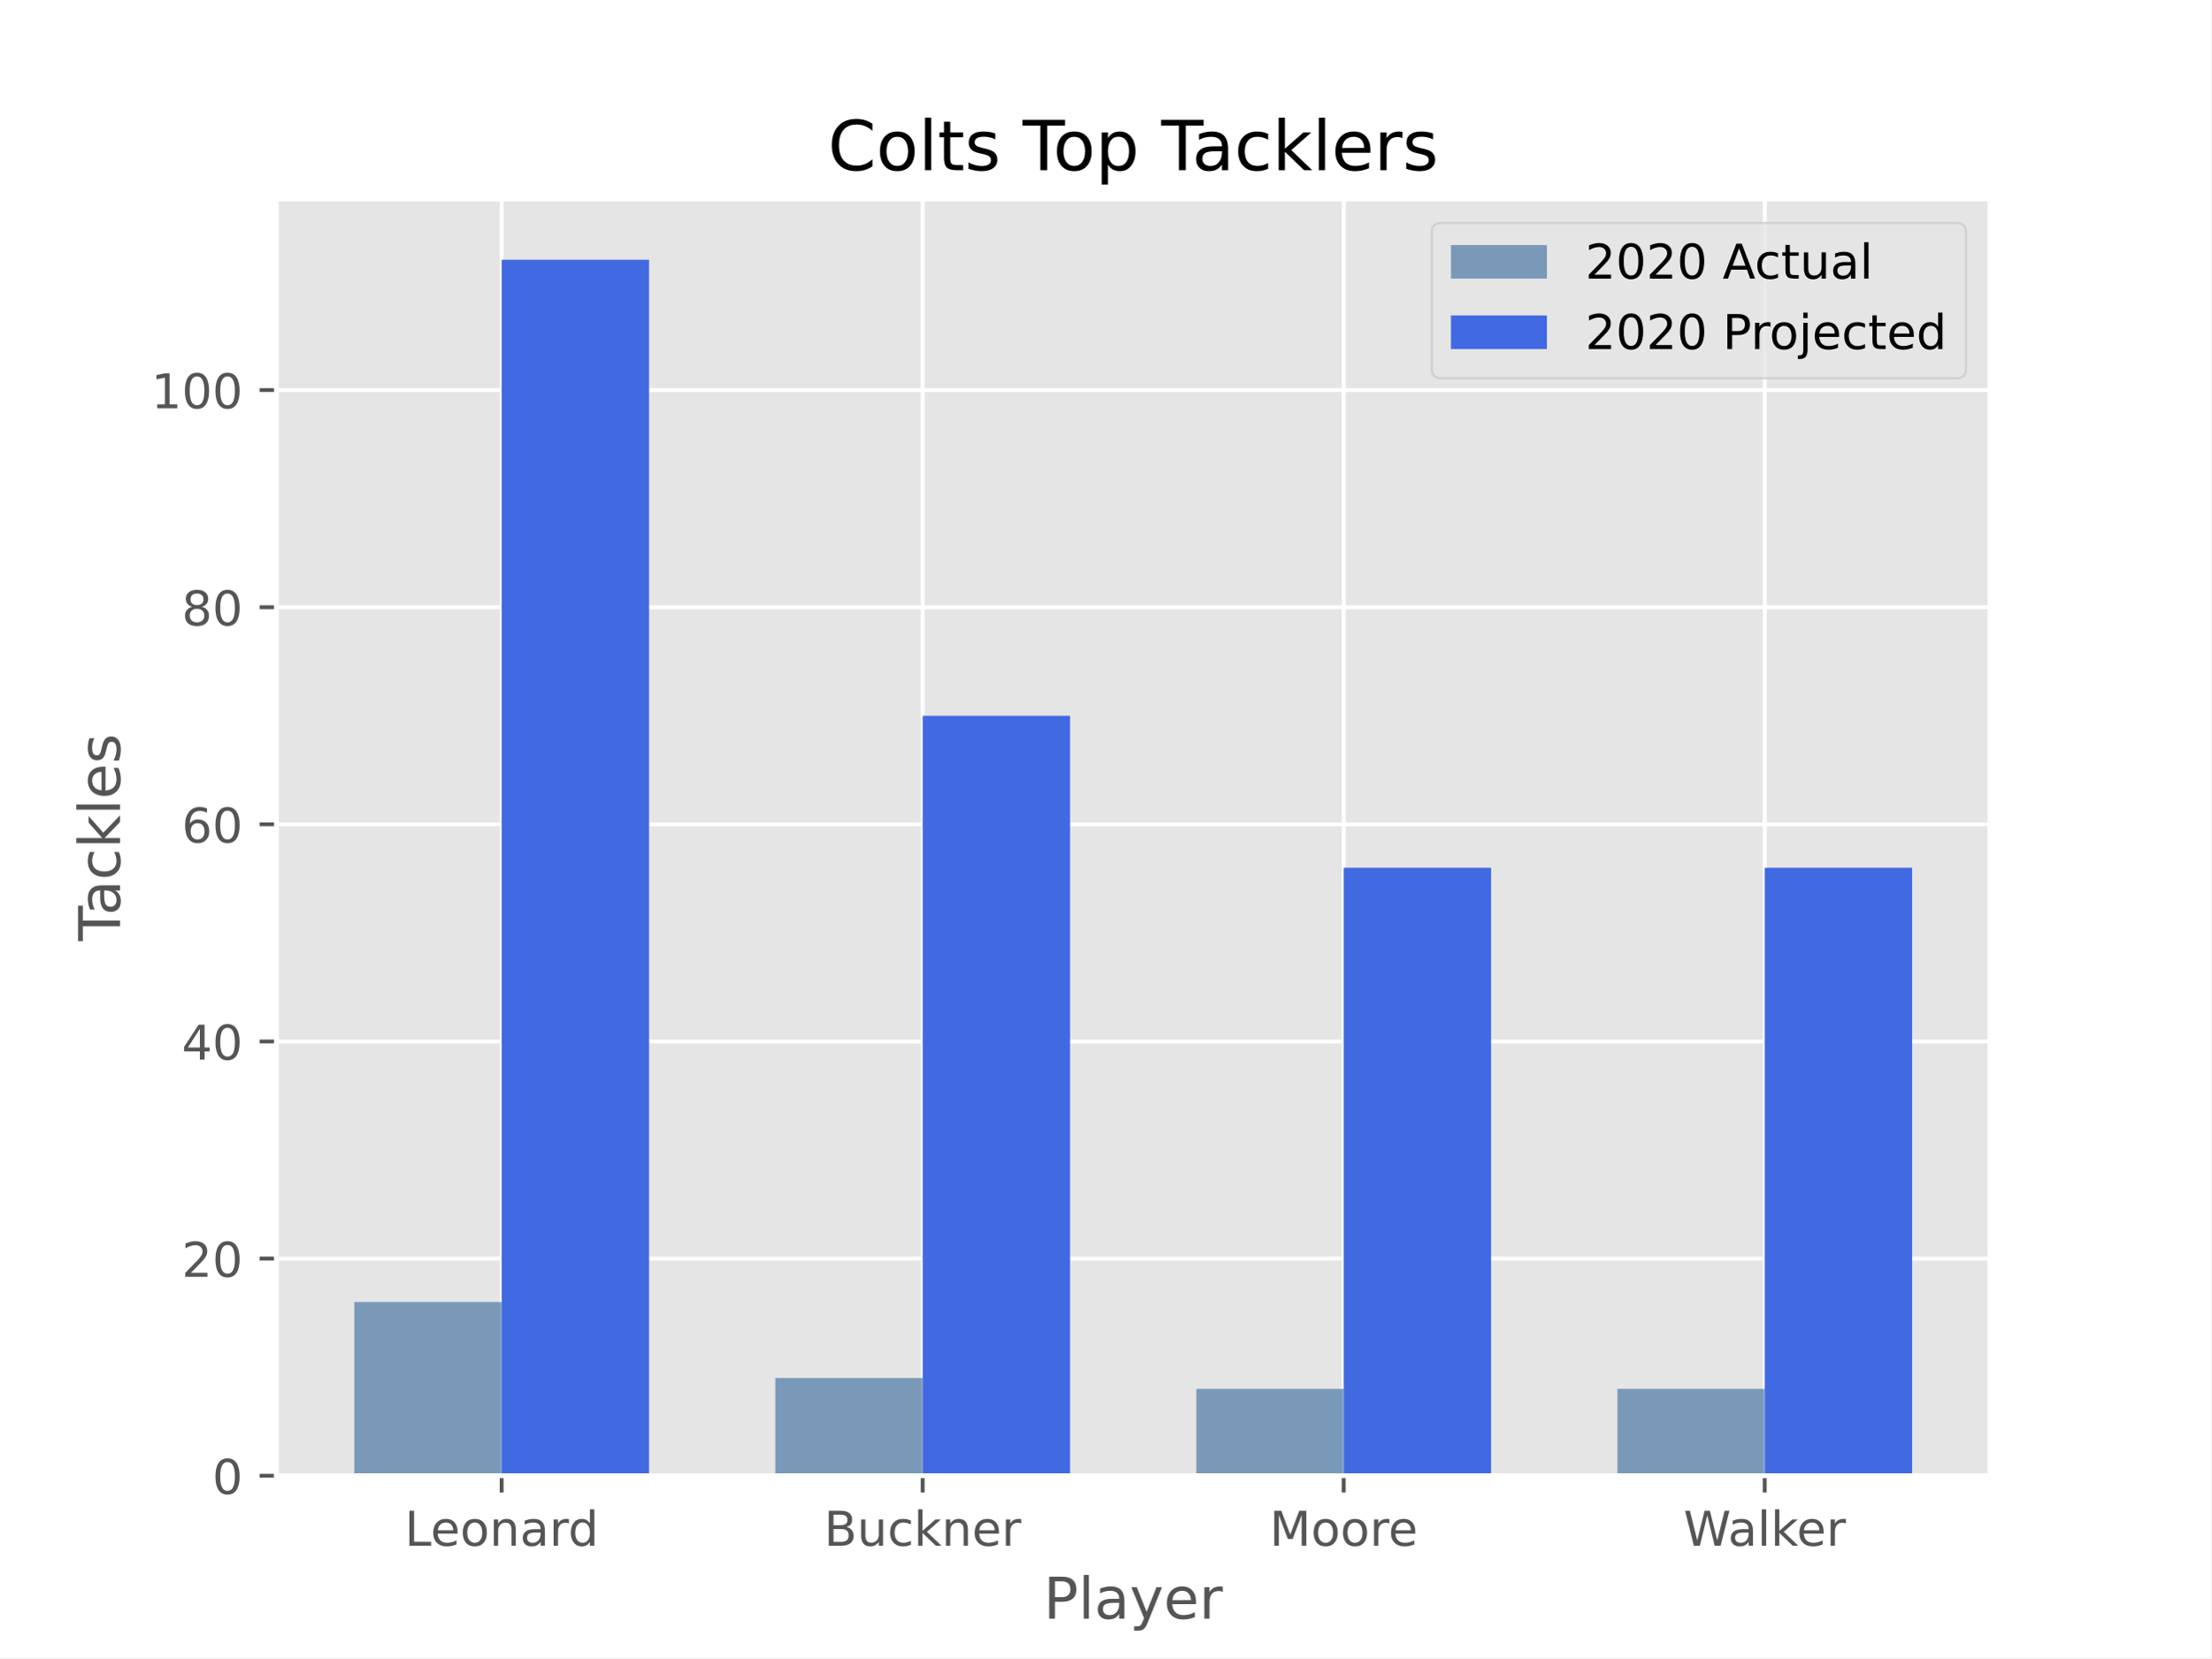
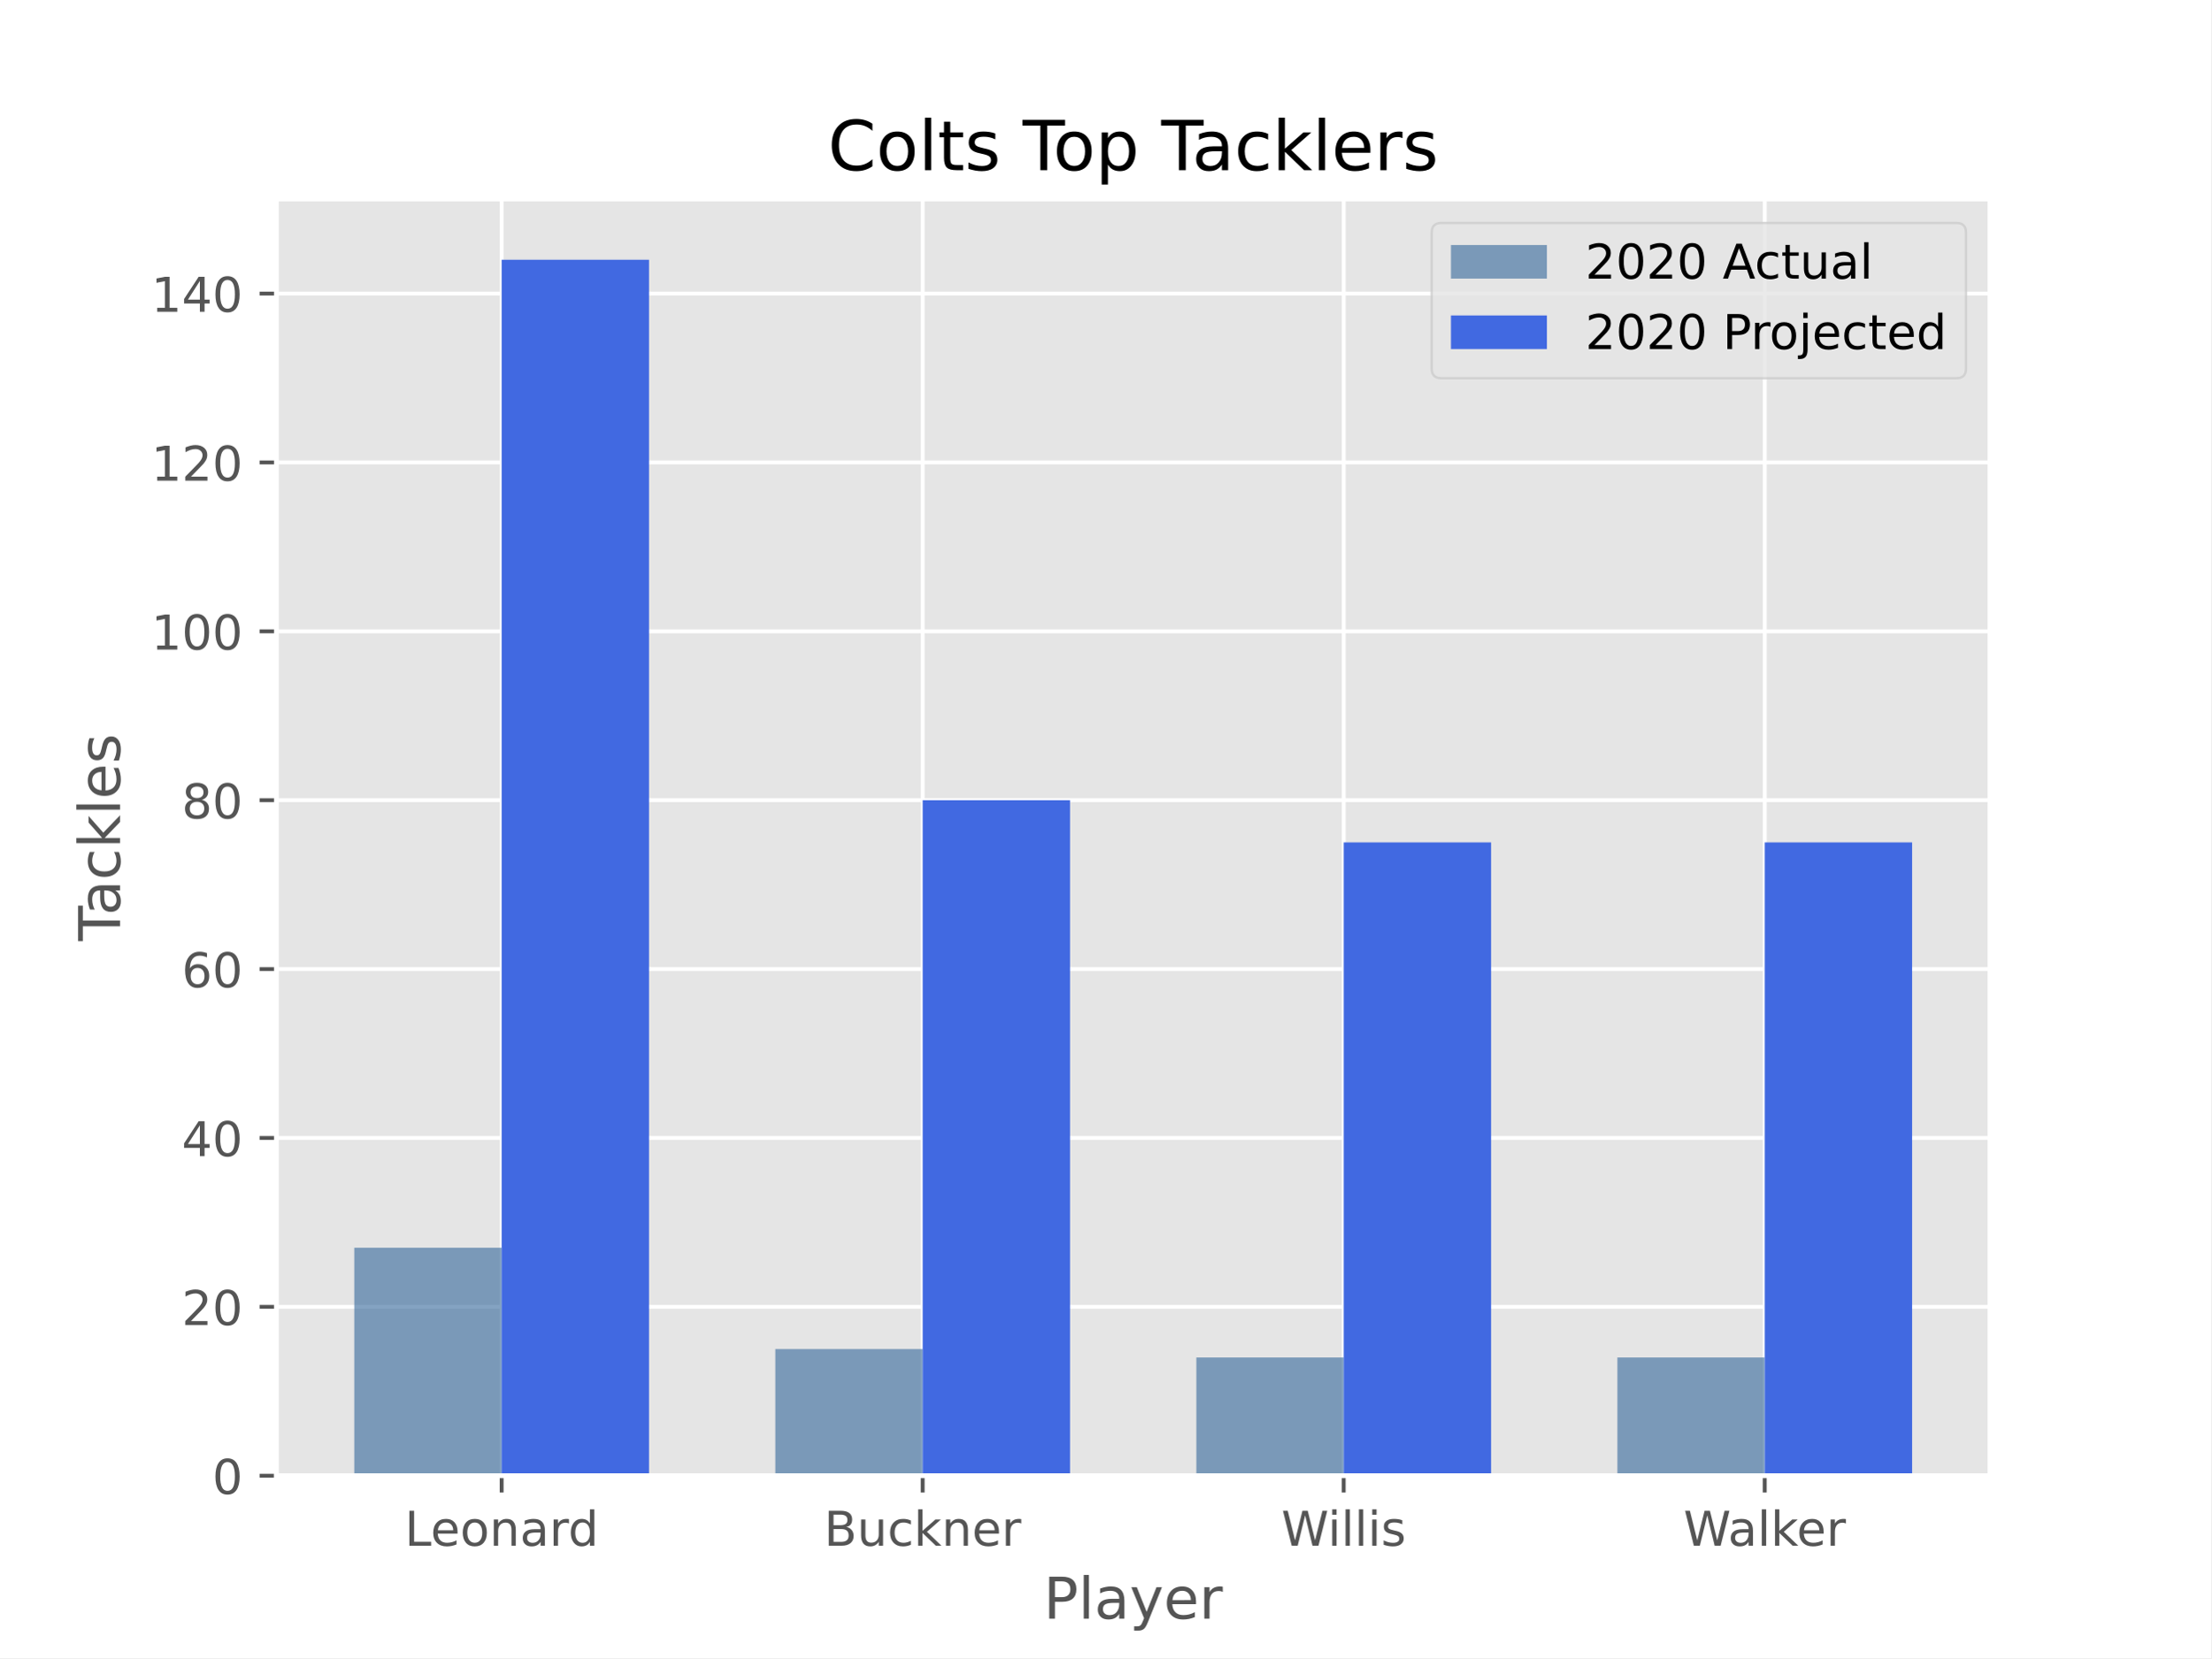
<svg xmlns="http://www.w3.org/2000/svg" xmlns:xlink="http://www.w3.org/1999/xlink" height="345.6pt" version="1.1" viewBox="0 0 460.8 345.6" width="460.8pt">
  <defs>
    <style type="text/css">*{stroke-linecap:butt;stroke-linejoin:round;}</style>
  </defs>
  <g id="figure_1">
    <g id="patch_1">
      <path d="M 0 345.6  L 460.8 345.6  L 460.8 0  L 0 0  z " style="fill:#ffffff;" />
    </g>
    <g id="axes_1">
      <g id="patch_2">
        <path d="M 57.6 307.584  L 414.72 307.584  L 414.72 41.472  L 57.6 41.472  z " style="fill:#e5e5e5;" />
      </g>
      <g id="matplotlib.axis_1">
        <g id="xtick_1">
          <g id="line2d_1">
-             <path clip-path="url(#p7577adb8dd)" d="M 104.543 307.584  L 104.543 41.472  " style="fill:none;stroke:#ffffff;stroke-linecap:square;stroke-width:0.8;" />
+             <path clip-path="url(#p654370172e)" d="M 104.543 307.584  L 104.543 41.472  " style="fill:none;stroke:#ffffff;stroke-linecap:square;stroke-width:0.8;" />
          </g>
          <g id="line2d_2">
            <defs>
-               <path d="M 0 0  L 0 3.5  " id="md60ccf7825" style="stroke:#555555;stroke-width:0.8;" />
-             </defs>
-             <g>
-               <use style="fill:#555555;stroke:#555555;stroke-width:0.8;" x="104.543" xlink:href="#md60ccf7825" y="307.584" />
+               <path d="M 0 0  L 0 3.5  " id="m909f0717b9" style="stroke:#555555;stroke-width:0.8;" />
+             </defs>
+             <g>
+               <use style="fill:#555555;stroke:#555555;stroke-width:0.8;" x="104.543" xlink:href="#m909f0717b9" y="307.584" />
            </g>
          </g>
          <g id="text_1">
            <g style="fill:#555555;" transform="translate(84.33392 322.1824)scale(0.1 -0.1)">
              <defs>
                <path d="M 9.812 72.906  L 19.672 72.906  L 19.672 8.297  L 55.172 8.297  L 55.172 0  L 9.812 0  z " id="DejaVuSans-76" />
                <path d="M 56.203 29.594  L 56.203 25.203  L 14.891 25.203  Q 15.484 15.922 20.484 11.062  Q 25.484 6.203 34.422 6.203  Q 39.594 6.203 44.453 7.469  Q 49.312 8.734 54.109 11.281  L 54.109 2.781  Q 49.266 0.734 44.188 -0.344  Q 39.109 -1.422 33.891 -1.422  Q 20.797 -1.422 13.156 6.188  Q 5.516 13.812 5.516 26.812  Q 5.516 40.234 12.766 48.109  Q 20.016 56 32.328 56  Q 43.359 56 49.781 48.891  Q 56.203 41.797 56.203 29.594  z M 47.219 32.234  Q 47.125 39.594 43.094 43.984  Q 39.062 48.391 32.422 48.391  Q 24.906 48.391 20.391 44.141  Q 15.875 39.891 15.188 32.172  z " id="DejaVuSans-101" />
                <path d="M 30.609 48.391  Q 23.391 48.391 19.188 42.75  Q 14.984 37.109 14.984 27.297  Q 14.984 17.484 19.156 11.844  Q 23.344 6.203 30.609 6.203  Q 37.797 6.203 41.984 11.859  Q 46.188 17.531 46.188 27.297  Q 46.188 37.016 41.984 42.703  Q 37.797 48.391 30.609 48.391  z M 30.609 56  Q 42.328 56 49.016 48.375  Q 55.719 40.766 55.719 27.297  Q 55.719 13.875 49.016 6.219  Q 42.328 -1.422 30.609 -1.422  Q 18.844 -1.422 12.172 6.219  Q 5.516 13.875 5.516 27.297  Q 5.516 40.766 12.172 48.375  Q 18.844 56 30.609 56  z " id="DejaVuSans-111" />
                <path d="M 54.891 33.016  L 54.891 0  L 45.906 0  L 45.906 32.719  Q 45.906 40.484 42.875 44.328  Q 39.844 48.188 33.797 48.188  Q 26.516 48.188 22.312 43.547  Q 18.109 38.922 18.109 30.906  L 18.109 0  L 9.078 0  L 9.078 54.688  L 18.109 54.688  L 18.109 46.188  Q 21.344 51.125 25.703 53.562  Q 30.078 56 35.797 56  Q 45.219 56 50.047 50.172  Q 54.891 44.344 54.891 33.016  z " id="DejaVuSans-110" />
                <path d="M 34.281 27.484  Q 23.391 27.484 19.188 25  Q 14.984 22.516 14.984 16.5  Q 14.984 11.719 18.141 8.906  Q 21.297 6.109 26.703 6.109  Q 34.188 6.109 38.703 11.406  Q 43.219 16.703 43.219 25.484  L 43.219 27.484  z M 52.203 31.203  L 52.203 0  L 43.219 0  L 43.219 8.297  Q 40.141 3.328 35.547 0.953  Q 30.953 -1.422 24.312 -1.422  Q 15.922 -1.422 10.953 3.297  Q 6 8.016 6 15.922  Q 6 25.141 12.172 29.828  Q 18.359 34.516 30.609 34.516  L 43.219 34.516  L 43.219 35.406  Q 43.219 41.609 39.141 45  Q 35.062 48.391 27.688 48.391  Q 23 48.391 18.547 47.266  Q 14.109 46.141 10.016 43.891  L 10.016 52.203  Q 14.938 54.109 19.578 55.047  Q 24.219 56 28.609 56  Q 40.484 56 46.344 49.844  Q 52.203 43.703 52.203 31.203  z " id="DejaVuSans-97" />
                <path d="M 41.109 46.297  Q 39.594 47.172 37.812 47.578  Q 36.031 48 33.891 48  Q 26.266 48 22.188 43.047  Q 18.109 38.094 18.109 28.812  L 18.109 0  L 9.078 0  L 9.078 54.688  L 18.109 54.688  L 18.109 46.188  Q 20.953 51.172 25.484 53.578  Q 30.031 56 36.531 56  Q 37.453 56 38.578 55.875  Q 39.703 55.766 41.062 55.516  z " id="DejaVuSans-114" />
                <path d="M 45.406 46.391  L 45.406 75.984  L 54.391 75.984  L 54.391 0  L 45.406 0  L 45.406 8.203  Q 42.578 3.328 38.25 0.953  Q 33.938 -1.422 27.875 -1.422  Q 17.969 -1.422 11.734 6.484  Q 5.516 14.406 5.516 27.297  Q 5.516 40.188 11.734 48.094  Q 17.969 56 27.875 56  Q 33.938 56 38.25 53.625  Q 42.578 51.266 45.406 46.391  z M 14.797 27.297  Q 14.797 17.391 18.875 11.75  Q 22.953 6.109 30.078 6.109  Q 37.203 6.109 41.297 11.75  Q 45.406 17.391 45.406 27.297  Q 45.406 37.203 41.297 42.844  Q 37.203 48.484 30.078 48.484  Q 22.953 48.484 18.875 42.844  Q 14.797 37.203 14.797 27.297  z " id="DejaVuSans-100" />
              </defs>
              <use xlink:href="#DejaVuSans-76" />
              <use x="53.963" xlink:href="#DejaVuSans-101" />
              <use x="115.486" xlink:href="#DejaVuSans-111" />
              <use x="176.668" xlink:href="#DejaVuSans-110" />
              <use x="240.047" xlink:href="#DejaVuSans-97" />
              <use x="301.326" xlink:href="#DejaVuSans-114" />
              <use x="340.689" xlink:href="#DejaVuSans-100" />
            </g>
          </g>
        </g>
        <g id="xtick_2">
          <g id="line2d_3">
-             <path clip-path="url(#p7577adb8dd)" d="M 192.288 307.584  L 192.288 41.472  " style="fill:none;stroke:#ffffff;stroke-linecap:square;stroke-width:0.8;" />
+             <path clip-path="url(#p654370172e)" d="M 192.288 307.584  L 192.288 41.472  " style="fill:none;stroke:#ffffff;stroke-linecap:square;stroke-width:0.8;" />
          </g>
          <g id="line2d_4">
            <g>
-               <use style="fill:#555555;stroke:#555555;stroke-width:0.8;" x="192.288" xlink:href="#md60ccf7825" y="307.584" />
+               <use style="fill:#555555;stroke:#555555;stroke-width:0.8;" x="192.288" xlink:href="#m909f0717b9" y="307.584" />
            </g>
          </g>
          <g id="text_2">
            <g style="fill:#555555;" transform="translate(171.7432 322.1824)scale(0.1 -0.1)">
              <defs>
                <path d="M 19.672 34.812  L 19.672 8.109  L 35.5 8.109  Q 43.453 8.109 47.281 11.406  Q 51.125 14.703 51.125 21.484  Q 51.125 28.328 47.281 31.562  Q 43.453 34.812 35.5 34.812  z M 19.672 64.797  L 19.672 42.828  L 34.281 42.828  Q 41.5 42.828 45.031 45.531  Q 48.578 48.25 48.578 53.812  Q 48.578 59.328 45.031 62.062  Q 41.5 64.797 34.281 64.797  z M 9.812 72.906  L 35.016 72.906  Q 46.297 72.906 52.391 68.219  Q 58.5 63.531 58.5 54.891  Q 58.5 48.188 55.375 44.234  Q 52.25 40.281 46.188 39.312  Q 53.469 37.75 57.5 32.781  Q 61.531 27.828 61.531 20.406  Q 61.531 10.641 54.891 5.312  Q 48.25 0 35.984 0  L 9.812 0  z " id="DejaVuSans-66" />
                <path d="M 8.5 21.578  L 8.5 54.688  L 17.484 54.688  L 17.484 21.922  Q 17.484 14.156 20.5 10.266  Q 23.531 6.391 29.594 6.391  Q 36.859 6.391 41.078 11.031  Q 45.312 15.672 45.312 23.688  L 45.312 54.688  L 54.297 54.688  L 54.297 0  L 45.312 0  L 45.312 8.406  Q 42.047 3.422 37.719 1  Q 33.406 -1.422 27.688 -1.422  Q 18.266 -1.422 13.375 4.438  Q 8.5 10.297 8.5 21.578  z M 31.109 56  z " id="DejaVuSans-117" />
                <path d="M 48.781 52.594  L 48.781 44.188  Q 44.969 46.297 41.141 47.344  Q 37.312 48.391 33.406 48.391  Q 24.656 48.391 19.812 42.844  Q 14.984 37.312 14.984 27.297  Q 14.984 17.281 19.812 11.734  Q 24.656 6.203 33.406 6.203  Q 37.312 6.203 41.141 7.25  Q 44.969 8.297 48.781 10.406  L 48.781 2.094  Q 45.016 0.344 40.984 -0.531  Q 36.969 -1.422 32.422 -1.422  Q 20.062 -1.422 12.781 6.344  Q 5.516 14.109 5.516 27.297  Q 5.516 40.672 12.859 48.328  Q 20.219 56 33.016 56  Q 37.156 56 41.109 55.141  Q 45.062 54.297 48.781 52.594  z " id="DejaVuSans-99" />
                <path d="M 9.078 75.984  L 18.109 75.984  L 18.109 31.109  L 44.922 54.688  L 56.391 54.688  L 27.391 29.109  L 57.625 0  L 45.906 0  L 18.109 26.703  L 18.109 0  L 9.078 0  z " id="DejaVuSans-107" />
              </defs>
              <use xlink:href="#DejaVuSans-66" />
              <use x="68.604" xlink:href="#DejaVuSans-117" />
              <use x="131.982" xlink:href="#DejaVuSans-99" />
              <use x="186.963" xlink:href="#DejaVuSans-107" />
              <use x="244.873" xlink:href="#DejaVuSans-110" />
              <use x="308.252" xlink:href="#DejaVuSans-101" />
              <use x="369.775" xlink:href="#DejaVuSans-114" />
            </g>
          </g>
        </g>
        <g id="xtick_3">
          <g id="line2d_5">
-             <path clip-path="url(#p7577adb8dd)" d="M 280.032 307.584  L 280.032 41.472  " style="fill:none;stroke:#ffffff;stroke-linecap:square;stroke-width:0.8;" />
+             <path clip-path="url(#p654370172e)" d="M 280.032 307.584  L 280.032 41.472  " style="fill:none;stroke:#ffffff;stroke-linecap:square;stroke-width:0.8;" />
          </g>
          <g id="line2d_6">
            <g>
-               <use style="fill:#555555;stroke:#555555;stroke-width:0.8;" x="280.032" xlink:href="#md60ccf7825" y="307.584" />
+               <use style="fill:#555555;stroke:#555555;stroke-width:0.8;" x="280.032" xlink:href="#m909f0717b9" y="307.584" />
            </g>
          </g>
          <g id="text_3">
-             <g style="fill:#555555;" transform="translate(264.5799 322.1824)scale(0.1 -0.1)">
-               <defs>
-                 <path d="M 9.812 72.906  L 24.516 72.906  L 43.109 23.297  L 61.812 72.906  L 76.516 72.906  L 76.516 0  L 66.891 0  L 66.891 64.016  L 48.094 14.016  L 38.188 14.016  L 19.391 64.016  L 19.391 0  L 9.812 0  z " id="DejaVuSans-77" />
-               </defs>
-               <use xlink:href="#DejaVuSans-77" />
-               <use x="86.279" xlink:href="#DejaVuSans-111" />
-               <use x="147.461" xlink:href="#DejaVuSans-111" />
-               <use x="208.643" xlink:href="#DejaVuSans-114" />
-               <use x="247.506" xlink:href="#DejaVuSans-101" />
+             <g style="fill:#555555;" transform="translate(267.04 322.1824)scale(0.1 -0.1)">
+               <defs>
+                 <path d="M 3.328 72.906  L 13.281 72.906  L 28.609 11.281  L 43.891 72.906  L 54.984 72.906  L 70.312 11.281  L 85.594 72.906  L 95.609 72.906  L 77.297 0  L 64.891 0  L 49.516 63.281  L 33.984 0  L 21.578 0  z " id="DejaVuSans-87" />
+                 <path d="M 9.422 54.688  L 18.406 54.688  L 18.406 0  L 9.422 0  z M 9.422 75.984  L 18.406 75.984  L 18.406 64.594  L 9.422 64.594  z " id="DejaVuSans-105" />
+                 <path d="M 9.422 75.984  L 18.406 75.984  L 18.406 0  L 9.422 0  z " id="DejaVuSans-108" />
+                 <path d="M 44.281 53.078  L 44.281 44.578  Q 40.484 46.531 36.375 47.5  Q 32.281 48.484 27.875 48.484  Q 21.188 48.484 17.844 46.438  Q 14.5 44.391 14.5 40.281  Q 14.5 37.156 16.891 35.375  Q 19.281 33.594 26.516 31.984  L 29.594 31.297  Q 39.156 29.25 43.188 25.516  Q 47.219 21.781 47.219 15.094  Q 47.219 7.469 41.188 3.016  Q 35.156 -1.422 24.609 -1.422  Q 20.219 -1.422 15.453 -0.562  Q 10.688 0.297 5.422 2  L 5.422 11.281  Q 10.406 8.688 15.234 7.391  Q 20.062 6.109 24.812 6.109  Q 31.156 6.109 34.562 8.281  Q 37.984 10.453 37.984 14.406  Q 37.984 18.062 35.516 20.016  Q 33.062 21.969 24.703 23.781  L 21.578 24.516  Q 13.234 26.266 9.516 29.906  Q 5.812 33.547 5.812 39.891  Q 5.812 47.609 11.281 51.797  Q 16.75 56 26.812 56  Q 31.781 56 36.172 55.266  Q 40.578 54.547 44.281 53.078  z " id="DejaVuSans-115" />
+               </defs>
+               <use xlink:href="#DejaVuSans-87" />
+               <use x="96.627" xlink:href="#DejaVuSans-105" />
+               <use x="124.41" xlink:href="#DejaVuSans-108" />
+               <use x="152.193" xlink:href="#DejaVuSans-108" />
+               <use x="179.977" xlink:href="#DejaVuSans-105" />
+               <use x="207.76" xlink:href="#DejaVuSans-115" />
            </g>
          </g>
        </g>
        <g id="xtick_4">
          <g id="line2d_7">
-             <path clip-path="url(#p7577adb8dd)" d="M 367.777 307.584  L 367.777 41.472  " style="fill:none;stroke:#ffffff;stroke-linecap:square;stroke-width:0.8;" />
+             <path clip-path="url(#p654370172e)" d="M 367.777 307.584  L 367.777 41.472  " style="fill:none;stroke:#ffffff;stroke-linecap:square;stroke-width:0.8;" />
          </g>
          <g id="line2d_8">
            <g>
-               <use style="fill:#555555;stroke:#555555;stroke-width:0.8;" x="367.777" xlink:href="#md60ccf7825" y="307.584" />
+               <use style="fill:#555555;stroke:#555555;stroke-width:0.8;" x="367.777" xlink:href="#m909f0717b9" y="307.584" />
            </g>
          </g>
          <g id="text_4">
            <g style="fill:#555555;" transform="translate(350.8525 322.1824)scale(0.1 -0.1)">
-               <defs>
-                 <path d="M 3.328 72.906  L 13.281 72.906  L 28.609 11.281  L 43.891 72.906  L 54.984 72.906  L 70.312 11.281  L 85.594 72.906  L 95.609 72.906  L 77.297 0  L 64.891 0  L 49.516 63.281  L 33.984 0  L 21.578 0  z " id="DejaVuSans-87" />
-                 <path d="M 9.422 75.984  L 18.406 75.984  L 18.406 0  L 9.422 0  z " id="DejaVuSans-108" />
-               </defs>
              <use xlink:href="#DejaVuSans-87" />
              <use x="92.502" xlink:href="#DejaVuSans-97" />
              <use x="153.781" xlink:href="#DejaVuSans-108" />
              <use x="181.564" xlink:href="#DejaVuSans-107" />
              <use x="235.85" xlink:href="#DejaVuSans-101" />
              <use x="297.373" xlink:href="#DejaVuSans-114" />
            </g>
          </g>
        </g>
        <g id="text_5">
          <g style="fill:#555555;" transform="translate(217.4888 337.3802)scale(0.12 -0.12)">
            <defs>
              <path d="M 19.672 64.797  L 19.672 37.406  L 32.078 37.406  Q 38.969 37.406 42.719 40.969  Q 46.484 44.531 46.484 51.125  Q 46.484 57.672 42.719 61.234  Q 38.969 64.797 32.078 64.797  z M 9.812 72.906  L 32.078 72.906  Q 44.344 72.906 50.609 67.359  Q 56.891 61.812 56.891 51.125  Q 56.891 40.328 50.609 34.812  Q 44.344 29.297 32.078 29.297  L 19.672 29.297  L 19.672 0  L 9.812 0  z " id="DejaVuSans-80" />
              <path d="M 32.172 -5.078  Q 28.375 -14.844 24.75 -17.812  Q 21.141 -20.797 15.094 -20.797  L 7.906 -20.797  L 7.906 -13.281  L 13.188 -13.281  Q 16.891 -13.281 18.938 -11.516  Q 21 -9.766 23.484 -3.219  L 25.094 0.875  L 2.984 54.688  L 12.5 54.688  L 29.594 11.922  L 46.688 54.688  L 56.203 54.688  z " id="DejaVuSans-121" />
            </defs>
            <use xlink:href="#DejaVuSans-80" />
            <use x="60.303" xlink:href="#DejaVuSans-108" />
            <use x="88.086" xlink:href="#DejaVuSans-97" />
            <use x="149.365" xlink:href="#DejaVuSans-121" />
            <use x="208.545" xlink:href="#DejaVuSans-101" />
            <use x="270.068" xlink:href="#DejaVuSans-114" />
          </g>
        </g>
      </g>
      <g id="matplotlib.axis_2">
        <g id="ytick_1">
          <g id="line2d_9">
-             <path clip-path="url(#p7577adb8dd)" d="M 57.6 307.584  L 414.72 307.584  " style="fill:none;stroke:#ffffff;stroke-linecap:square;stroke-width:0.8;" />
+             <path clip-path="url(#p654370172e)" d="M 57.6 307.584  L 414.72 307.584  " style="fill:none;stroke:#ffffff;stroke-linecap:square;stroke-width:0.8;" />
          </g>
          <g id="line2d_10">
            <defs>
-               <path d="M 0 0  L -3.5 0  " id="m8303b7c53e" style="stroke:#555555;stroke-width:0.8;" />
-             </defs>
-             <g>
-               <use style="fill:#555555;stroke:#555555;stroke-width:0.8;" x="57.6" xlink:href="#m8303b7c53e" y="307.584" />
+               <path d="M 0 0  L -3.5 0  " id="m40b57735aa" style="stroke:#555555;stroke-width:0.8;" />
+             </defs>
+             <g>
+               <use style="fill:#555555;stroke:#555555;stroke-width:0.8;" x="57.6" xlink:href="#m40b57735aa" y="307.584" />
            </g>
          </g>
          <g id="text_6">
            <g style="fill:#555555;" transform="translate(44.2375 311.3832)scale(0.1 -0.1)">
              <defs>
                <path d="M 31.781 66.406  Q 24.172 66.406 20.328 58.906  Q 16.5 51.422 16.5 36.375  Q 16.5 21.391 20.328 13.891  Q 24.172 6.391 31.781 6.391  Q 39.453 6.391 43.281 13.891  Q 47.125 21.391 47.125 36.375  Q 47.125 51.422 43.281 58.906  Q 39.453 66.406 31.781 66.406  z M 31.781 74.219  Q 44.047 74.219 50.516 64.516  Q 56.984 54.828 56.984 36.375  Q 56.984 17.969 50.516 8.266  Q 44.047 -1.422 31.781 -1.422  Q 19.531 -1.422 13.062 8.266  Q 6.594 17.969 6.594 36.375  Q 6.594 54.828 13.062 64.516  Q 19.531 74.219 31.781 74.219  z " id="DejaVuSans-48" />
              </defs>
              <use xlink:href="#DejaVuSans-48" />
            </g>
          </g>
        </g>
        <g id="ytick_2">
          <g id="line2d_11">
-             <path clip-path="url(#p7577adb8dd)" d="M 57.6 262.327  L 414.72 262.327  " style="fill:none;stroke:#ffffff;stroke-linecap:square;stroke-width:0.8;" />
+             <path clip-path="url(#p654370172e)" d="M 57.6 272.384  L 414.72 272.384  " style="fill:none;stroke:#ffffff;stroke-linecap:square;stroke-width:0.8;" />
          </g>
          <g id="line2d_12">
            <g>
-               <use style="fill:#555555;stroke:#555555;stroke-width:0.8;" x="57.6" xlink:href="#m8303b7c53e" y="262.327" />
+               <use style="fill:#555555;stroke:#555555;stroke-width:0.8;" x="57.6" xlink:href="#m40b57735aa" y="272.384" />
            </g>
          </g>
          <g id="text_7">
-             <g style="fill:#555555;" transform="translate(37.875 266.1261)scale(0.1 -0.1)">
+             <g style="fill:#555555;" transform="translate(37.875 276.1832)scale(0.1 -0.1)">
              <defs>
                <path d="M 19.188 8.297  L 53.609 8.297  L 53.609 0  L 7.328 0  L 7.328 8.297  Q 12.938 14.109 22.625 23.891  Q 32.328 33.688 34.812 36.531  Q 39.547 41.844 41.422 45.531  Q 43.312 49.219 43.312 52.781  Q 43.312 58.594 39.234 62.25  Q 35.156 65.922 28.609 65.922  Q 23.969 65.922 18.812 64.312  Q 13.672 62.703 7.812 59.422  L 7.812 69.391  Q 13.766 71.781 18.938 73  Q 24.125 74.219 28.422 74.219  Q 39.75 74.219 46.484 68.547  Q 53.219 62.891 53.219 53.422  Q 53.219 48.922 51.531 44.891  Q 49.859 40.875 45.406 35.406  Q 44.188 33.984 37.641 27.219  Q 31.109 20.453 19.188 8.297  z " id="DejaVuSans-50" />
              </defs>
              <use xlink:href="#DejaVuSans-50" />
              <use x="63.623" xlink:href="#DejaVuSans-48" />
            </g>
          </g>
        </g>
        <g id="ytick_3">
          <g id="line2d_13">
-             <path clip-path="url(#p7577adb8dd)" d="M 57.6 217.07  L 414.72 217.07  " style="fill:none;stroke:#ffffff;stroke-linecap:square;stroke-width:0.8;" />
+             <path clip-path="url(#p654370172e)" d="M 57.6 237.184  L 414.72 237.184  " style="fill:none;stroke:#ffffff;stroke-linecap:square;stroke-width:0.8;" />
          </g>
          <g id="line2d_14">
            <g>
-               <use style="fill:#555555;stroke:#555555;stroke-width:0.8;" x="57.6" xlink:href="#m8303b7c53e" y="217.07" />
+               <use style="fill:#555555;stroke:#555555;stroke-width:0.8;" x="57.6" xlink:href="#m40b57735aa" y="237.184" />
            </g>
          </g>
          <g id="text_8">
-             <g style="fill:#555555;" transform="translate(37.875 220.8689)scale(0.1 -0.1)">
+             <g style="fill:#555555;" transform="translate(37.875 240.9832)scale(0.1 -0.1)">
              <defs>
                <path d="M 37.797 64.312  L 12.891 25.391  L 37.797 25.391  z M 35.203 72.906  L 47.609 72.906  L 47.609 25.391  L 58.016 25.391  L 58.016 17.188  L 47.609 17.188  L 47.609 0  L 37.797 0  L 37.797 17.188  L 4.891 17.188  L 4.891 26.703  z " id="DejaVuSans-52" />
              </defs>
              <use xlink:href="#DejaVuSans-52" />
              <use x="63.623" xlink:href="#DejaVuSans-48" />
            </g>
          </g>
        </g>
        <g id="ytick_4">
          <g id="line2d_15">
-             <path clip-path="url(#p7577adb8dd)" d="M 57.6 171.813  L 414.72 171.813  " style="fill:none;stroke:#ffffff;stroke-linecap:square;stroke-width:0.8;" />
+             <path clip-path="url(#p654370172e)" d="M 57.6 201.984  L 414.72 201.984  " style="fill:none;stroke:#ffffff;stroke-linecap:square;stroke-width:0.8;" />
          </g>
          <g id="line2d_16">
            <g>
-               <use style="fill:#555555;stroke:#555555;stroke-width:0.8;" x="57.6" xlink:href="#m8303b7c53e" y="171.813" />
+               <use style="fill:#555555;stroke:#555555;stroke-width:0.8;" x="57.6" xlink:href="#m40b57735aa" y="201.984" />
            </g>
          </g>
          <g id="text_9">
-             <g style="fill:#555555;" transform="translate(37.875 175.6118)scale(0.1 -0.1)">
+             <g style="fill:#555555;" transform="translate(37.875 205.7832)scale(0.1 -0.1)">
              <defs>
                <path d="M 33.016 40.375  Q 26.375 40.375 22.484 35.828  Q 18.609 31.297 18.609 23.391  Q 18.609 15.531 22.484 10.953  Q 26.375 6.391 33.016 6.391  Q 39.656 6.391 43.531 10.953  Q 47.406 15.531 47.406 23.391  Q 47.406 31.297 43.531 35.828  Q 39.656 40.375 33.016 40.375  z M 52.594 71.297  L 52.594 62.312  Q 48.875 64.062 45.094 64.984  Q 41.312 65.922 37.594 65.922  Q 27.828 65.922 22.672 59.328  Q 17.531 52.734 16.797 39.406  Q 19.672 43.656 24.016 45.922  Q 28.375 48.188 33.594 48.188  Q 44.578 48.188 50.953 41.516  Q 57.328 34.859 57.328 23.391  Q 57.328 12.156 50.688 5.359  Q 44.047 -1.422 33.016 -1.422  Q 20.359 -1.422 13.672 8.266  Q 6.984 17.969 6.984 36.375  Q 6.984 53.656 15.188 63.938  Q 23.391 74.219 37.203 74.219  Q 40.922 74.219 44.703 73.484  Q 48.484 72.75 52.594 71.297  z " id="DejaVuSans-54" />
              </defs>
              <use xlink:href="#DejaVuSans-54" />
              <use x="63.623" xlink:href="#DejaVuSans-48" />
            </g>
          </g>
        </g>
        <g id="ytick_5">
          <g id="line2d_17">
-             <path clip-path="url(#p7577adb8dd)" d="M 57.6 126.555  L 414.72 126.555  " style="fill:none;stroke:#ffffff;stroke-linecap:square;stroke-width:0.8;" />
+             <path clip-path="url(#p654370172e)" d="M 57.6 166.784  L 414.72 166.784  " style="fill:none;stroke:#ffffff;stroke-linecap:square;stroke-width:0.8;" />
          </g>
          <g id="line2d_18">
            <g>
-               <use style="fill:#555555;stroke:#555555;stroke-width:0.8;" x="57.6" xlink:href="#m8303b7c53e" y="126.555" />
+               <use style="fill:#555555;stroke:#555555;stroke-width:0.8;" x="57.6" xlink:href="#m40b57735aa" y="166.784" />
            </g>
          </g>
          <g id="text_10">
-             <g style="fill:#555555;" transform="translate(37.875 130.3546)scale(0.1 -0.1)">
+             <g style="fill:#555555;" transform="translate(37.875 170.5832)scale(0.1 -0.1)">
              <defs>
                <path d="M 31.781 34.625  Q 24.75 34.625 20.719 30.859  Q 16.703 27.094 16.703 20.516  Q 16.703 13.922 20.719 10.156  Q 24.75 6.391 31.781 6.391  Q 38.812 6.391 42.859 10.172  Q 46.922 13.969 46.922 20.516  Q 46.922 27.094 42.891 30.859  Q 38.875 34.625 31.781 34.625  z M 21.922 38.812  Q 15.578 40.375 12.031 44.719  Q 8.5 49.078 8.5 55.328  Q 8.5 64.062 14.719 69.141  Q 20.953 74.219 31.781 74.219  Q 42.672 74.219 48.875 69.141  Q 55.078 64.062 55.078 55.328  Q 55.078 49.078 51.531 44.719  Q 48 40.375 41.703 38.812  Q 48.828 37.156 52.797 32.312  Q 56.781 27.484 56.781 20.516  Q 56.781 9.906 50.312 4.234  Q 43.844 -1.422 31.781 -1.422  Q 19.734 -1.422 13.25 4.234  Q 6.781 9.906 6.781 20.516  Q 6.781 27.484 10.781 32.312  Q 14.797 37.156 21.922 38.812  z M 18.312 54.391  Q 18.312 48.734 21.844 45.562  Q 25.391 42.391 31.781 42.391  Q 38.141 42.391 41.719 45.562  Q 45.312 48.734 45.312 54.391  Q 45.312 60.062 41.719 63.234  Q 38.141 66.406 31.781 66.406  Q 25.391 66.406 21.844 63.234  Q 18.312 60.062 18.312 54.391  z " id="DejaVuSans-56" />
              </defs>
              <use xlink:href="#DejaVuSans-56" />
              <use x="63.623" xlink:href="#DejaVuSans-48" />
            </g>
          </g>
        </g>
        <g id="ytick_6">
          <g id="line2d_19">
-             <path clip-path="url(#p7577adb8dd)" d="M 57.6 81.298  L 414.72 81.298  " style="fill:none;stroke:#ffffff;stroke-linecap:square;stroke-width:0.8;" />
+             <path clip-path="url(#p654370172e)" d="M 57.6 131.584  L 414.72 131.584  " style="fill:none;stroke:#ffffff;stroke-linecap:square;stroke-width:0.8;" />
          </g>
          <g id="line2d_20">
            <g>
-               <use style="fill:#555555;stroke:#555555;stroke-width:0.8;" x="57.6" xlink:href="#m8303b7c53e" y="81.298" />
+               <use style="fill:#555555;stroke:#555555;stroke-width:0.8;" x="57.6" xlink:href="#m40b57735aa" y="131.584" />
            </g>
          </g>
          <g id="text_11">
-             <g style="fill:#555555;" transform="translate(31.5125 85.0975)scale(0.1 -0.1)">
+             <g style="fill:#555555;" transform="translate(31.5125 135.3832)scale(0.1 -0.1)">
              <defs>
                <path d="M 12.406 8.297  L 28.516 8.297  L 28.516 63.922  L 10.984 60.406  L 10.984 69.391  L 28.422 72.906  L 38.281 72.906  L 38.281 8.297  L 54.391 8.297  L 54.391 0  L 12.406 0  z " id="DejaVuSans-49" />
              </defs>
              <use xlink:href="#DejaVuSans-49" />
              <use x="63.623" xlink:href="#DejaVuSans-48" />
              <use x="127.246" xlink:href="#DejaVuSans-48" />
            </g>
          </g>
        </g>
-         <g id="text_12">
+         <g id="ytick_7">
+           <g id="line2d_21">
+             <path clip-path="url(#p654370172e)" d="M 57.6 96.384  L 414.72 96.384  " style="fill:none;stroke:#ffffff;stroke-linecap:square;stroke-width:0.8;" />
+           </g>
+           <g id="line2d_22">
+             <g>
+               <use style="fill:#555555;stroke:#555555;stroke-width:0.8;" x="57.6" xlink:href="#m40b57735aa" y="96.384" />
+             </g>
+           </g>
+           <g id="text_12">
+             <g style="fill:#555555;" transform="translate(31.5125 100.1832)scale(0.1 -0.1)">
+               <use xlink:href="#DejaVuSans-49" />
+               <use x="63.623" xlink:href="#DejaVuSans-50" />
+               <use x="127.246" xlink:href="#DejaVuSans-48" />
+             </g>
+           </g>
+         </g>
+         <g id="ytick_8">
+           <g id="line2d_23">
+             <path clip-path="url(#p654370172e)" d="M 57.6 61.184  L 414.72 61.184  " style="fill:none;stroke:#ffffff;stroke-linecap:square;stroke-width:0.8;" />
+           </g>
+           <g id="line2d_24">
+             <g>
+               <use style="fill:#555555;stroke:#555555;stroke-width:0.8;" x="57.6" xlink:href="#m40b57735aa" y="61.184" />
+             </g>
+           </g>
+           <g id="text_13">
+             <g style="fill:#555555;" transform="translate(31.5125 64.98322)scale(0.1 -0.1)">
+               <use xlink:href="#DejaVuSans-49" />
+               <use x="63.623" xlink:href="#DejaVuSans-52" />
+               <use x="127.246" xlink:href="#DejaVuSans-48" />
+             </g>
+           </g>
+         </g>
+         <g id="text_14">
          <g style="fill:#555555;" transform="translate(25.01687 196.1374)rotate(-90)scale(0.12 -0.12)">
            <defs>
              <path d="M -0.297 72.906  L 61.375 72.906  L 61.375 64.594  L 35.5 64.594  L 35.5 0  L 25.594 0  L 25.594 64.594  L -0.297 64.594  z " id="DejaVuSans-84" />
-               <path d="M 44.281 53.078  L 44.281 44.578  Q 40.484 46.531 36.375 47.5  Q 32.281 48.484 27.875 48.484  Q 21.188 48.484 17.844 46.438  Q 14.5 44.391 14.5 40.281  Q 14.5 37.156 16.891 35.375  Q 19.281 33.594 26.516 31.984  L 29.594 31.297  Q 39.156 29.25 43.188 25.516  Q 47.219 21.781 47.219 15.094  Q 47.219 7.469 41.188 3.016  Q 35.156 -1.422 24.609 -1.422  Q 20.219 -1.422 15.453 -0.562  Q 10.688 0.297 5.422 2  L 5.422 11.281  Q 10.406 8.688 15.234 7.391  Q 20.062 6.109 24.812 6.109  Q 31.156 6.109 34.562 8.281  Q 37.984 10.453 37.984 14.406  Q 37.984 18.062 35.516 20.016  Q 33.062 21.969 24.703 23.781  L 21.578 24.516  Q 13.234 26.266 9.516 29.906  Q 5.812 33.547 5.812 39.891  Q 5.812 47.609 11.281 51.797  Q 16.75 56 26.812 56  Q 31.781 56 36.172 55.266  Q 40.578 54.547 44.281 53.078  z " id="DejaVuSans-115" />
            </defs>
            <use xlink:href="#DejaVuSans-84" />
            <use x="44.584" xlink:href="#DejaVuSans-97" />
            <use x="105.863" xlink:href="#DejaVuSans-99" />
            <use x="160.844" xlink:href="#DejaVuSans-107" />
            <use x="218.754" xlink:href="#DejaVuSans-108" />
            <use x="246.537" xlink:href="#DejaVuSans-101" />
            <use x="308.061" xlink:href="#DejaVuSans-115" />
          </g>
        </g>
      </g>
      <g id="patch_3">
-         <path clip-path="url(#p7577adb8dd)" d="M 73.833 307.584  L 104.543 307.584  L 104.543 271.378  L 73.833 271.378  z " style="fill:#336699;fill-opacity:0.6;" />
+         <path clip-path="url(#p654370172e)" d="M 73.833 307.584  L 104.543 307.584  L 104.543 260.064  L 73.833 260.064  z " style="fill:#336699;fill-opacity:0.6;" />
      </g>
      <g id="patch_4">
-         <path clip-path="url(#p7577adb8dd)" d="M 161.577 307.584  L 192.288 307.584  L 192.288 287.218  L 161.577 287.218  z " style="fill:#336699;fill-opacity:0.6;" />
+         <path clip-path="url(#p654370172e)" d="M 161.577 307.584  L 192.288 307.584  L 192.288 281.184  L 161.577 281.184  z " style="fill:#336699;fill-opacity:0.6;" />
      </g>
      <g id="patch_5">
-         <path clip-path="url(#p7577adb8dd)" d="M 249.322 307.584  L 280.032 307.584  L 280.032 289.481  L 249.322 289.481  z " style="fill:#336699;fill-opacity:0.6;" />
+         <path clip-path="url(#p654370172e)" d="M 249.322 307.584  L 280.032 307.584  L 280.032 282.944  L 249.322 282.944  z " style="fill:#336699;fill-opacity:0.6;" />
      </g>
      <g id="patch_6">
-         <path clip-path="url(#p7577adb8dd)" d="M 337.066 307.584  L 367.777 307.584  L 367.777 289.481  L 337.066 289.481  z " style="fill:#336699;fill-opacity:0.6;" />
+         <path clip-path="url(#p654370172e)" d="M 337.066 307.584  L 367.777 307.584  L 367.777 282.944  L 337.066 282.944  z " style="fill:#336699;fill-opacity:0.6;" />
      </g>
      <g id="patch_7">
-         <path clip-path="url(#p7577adb8dd)" d="M 104.543 307.584  L 135.254 307.584  L 135.254 54.144  L 104.543 54.144  z " style="fill:#4169e1;" />
+         <path clip-path="url(#p654370172e)" d="M 104.543 307.584  L 135.254 307.584  L 135.254 54.144  L 104.543 54.144  z " style="fill:#4169e1;" />
      </g>
      <g id="patch_8">
-         <path clip-path="url(#p7577adb8dd)" d="M 192.288 307.584  L 222.998 307.584  L 222.998 149.184  L 192.288 149.184  z " style="fill:#4169e1;" />
+         <path clip-path="url(#p654370172e)" d="M 192.288 307.584  L 222.998 307.584  L 222.998 166.784  L 192.288 166.784  z " style="fill:#4169e1;" />
      </g>
      <g id="patch_9">
-         <path clip-path="url(#p7577adb8dd)" d="M 280.032 307.584  L 310.743 307.584  L 310.743 180.864  L 280.032 180.864  z " style="fill:#4169e1;" />
+         <path clip-path="url(#p654370172e)" d="M 280.032 307.584  L 310.743 307.584  L 310.743 175.584  L 280.032 175.584  z " style="fill:#4169e1;" />
      </g>
      <g id="patch_10">
-         <path clip-path="url(#p7577adb8dd)" d="M 367.777 307.584  L 398.487 307.584  L 398.487 180.864  L 367.777 180.864  z " style="fill:#4169e1;" />
+         <path clip-path="url(#p654370172e)" d="M 367.777 307.584  L 398.487 307.584  L 398.487 175.584  L 367.777 175.584  z " style="fill:#4169e1;" />
      </g>
      <g id="patch_11">
        <path d="M 57.6 307.584  L 57.6 41.472  " style="fill:none;stroke:#ffffff;stroke-linecap:square;stroke-linejoin:miter;" />
      </g>
      <g id="patch_12">
        <path d="M 414.72 307.584  L 414.72 41.472  " style="fill:none;stroke:#ffffff;stroke-linecap:square;stroke-linejoin:miter;" />
      </g>
      <g id="patch_13">
        <path d="M 57.6 307.584  L 414.72 307.584  " style="fill:none;stroke:#ffffff;stroke-linecap:square;stroke-linejoin:miter;" />
      </g>
      <g id="patch_14">
        <path d="M 57.6 41.472  L 414.72 41.472  " style="fill:none;stroke:#ffffff;stroke-linecap:square;stroke-linejoin:miter;" />
      </g>
-       <g id="text_13">
+       <g id="text_15">
        <g transform="translate(172.5356 35.472)scale(0.144 -0.144)">
          <defs>
            <path d="M 64.406 67.281  L 64.406 56.891  Q 59.422 61.531 53.781 63.812  Q 48.141 66.109 41.797 66.109  Q 29.297 66.109 22.656 58.469  Q 16.016 50.828 16.016 36.375  Q 16.016 21.969 22.656 14.328  Q 29.297 6.688 41.797 6.688  Q 48.141 6.688 53.781 8.984  Q 59.422 11.281 64.406 15.922  L 64.406 5.609  Q 59.234 2.094 53.438 0.328  Q 47.656 -1.422 41.219 -1.422  Q 24.656 -1.422 15.125 8.703  Q 5.609 18.844 5.609 36.375  Q 5.609 53.953 15.125 64.078  Q 24.656 74.219 41.219 74.219  Q 47.75 74.219 53.531 72.484  Q 59.328 70.75 64.406 67.281  z " id="DejaVuSans-67" />
            <path d="M 18.312 70.219  L 18.312 54.688  L 36.812 54.688  L 36.812 47.703  L 18.312 47.703  L 18.312 18.016  Q 18.312 11.328 20.141 9.422  Q 21.969 7.516 27.594 7.516  L 36.812 7.516  L 36.812 0  L 27.594 0  Q 17.188 0 13.234 3.875  Q 9.281 7.766 9.281 18.016  L 9.281 47.703  L 2.688 47.703  L 2.688 54.688  L 9.281 54.688  L 9.281 70.219  z " id="DejaVuSans-116" />
            <path id="DejaVuSans-32" />
            <path d="M 18.109 8.203  L 18.109 -20.797  L 9.078 -20.797  L 9.078 54.688  L 18.109 54.688  L 18.109 46.391  Q 20.953 51.266 25.266 53.625  Q 29.594 56 35.594 56  Q 45.562 56 51.781 48.094  Q 58.016 40.188 58.016 27.297  Q 58.016 14.406 51.781 6.484  Q 45.562 -1.422 35.594 -1.422  Q 29.594 -1.422 25.266 0.953  Q 20.953 3.328 18.109 8.203  z M 48.688 27.297  Q 48.688 37.203 44.609 42.844  Q 40.531 48.484 33.406 48.484  Q 26.266 48.484 22.188 42.844  Q 18.109 37.203 18.109 27.297  Q 18.109 17.391 22.188 11.75  Q 26.266 6.109 33.406 6.109  Q 40.531 6.109 44.609 11.75  Q 48.688 17.391 48.688 27.297  z " id="DejaVuSans-112" />
          </defs>
          <use xlink:href="#DejaVuSans-67" />
          <use x="69.824" xlink:href="#DejaVuSans-111" />
          <use x="131.006" xlink:href="#DejaVuSans-108" />
          <use x="158.789" xlink:href="#DejaVuSans-116" />
          <use x="197.998" xlink:href="#DejaVuSans-115" />
          <use x="250.098" xlink:href="#DejaVuSans-32" />
          <use x="281.885" xlink:href="#DejaVuSans-84" />
          <use x="325.969" xlink:href="#DejaVuSans-111" />
          <use x="387.15" xlink:href="#DejaVuSans-112" />
          <use x="450.627" xlink:href="#DejaVuSans-32" />
          <use x="482.414" xlink:href="#DejaVuSans-84" />
          <use x="526.998" xlink:href="#DejaVuSans-97" />
          <use x="588.277" xlink:href="#DejaVuSans-99" />
          <use x="643.258" xlink:href="#DejaVuSans-107" />
          <use x="701.168" xlink:href="#DejaVuSans-108" />
          <use x="728.951" xlink:href="#DejaVuSans-101" />
          <use x="790.475" xlink:href="#DejaVuSans-114" />
          <use x="831.588" xlink:href="#DejaVuSans-115" />
        </g>
      </g>
      <g id="legend_1">
        <g id="patch_15">
          <path d="M 300.381 78.828  L 407.72 78.828  Q 409.72 78.828 409.72 76.828  L 409.72 48.472  Q 409.72 46.472 407.72 46.472  L 300.381 46.472  Q 298.381 46.472 298.381 48.472  L 298.381 76.828  Q 298.381 78.828 300.381 78.828  z " style="fill:#e5e5e5;opacity:0.8;stroke:#cccccc;stroke-linejoin:miter;stroke-width:0.5;" />
        </g>
        <g id="patch_16">
          <path d="M 302.381 58.07  L 322.381 58.07  L 322.381 51.07  L 302.381 51.07  z " style="fill:#336699;fill-opacity:0.6;" />
        </g>
-         <g id="text_14">
+         <g id="text_16">
          <g transform="translate(330.3809 58.07044)scale(0.1 -0.1)">
            <defs>
              <path d="M 34.188 63.188  L 20.797 26.906  L 47.609 26.906  z M 28.609 72.906  L 39.797 72.906  L 67.578 0  L 57.328 0  L 50.688 18.703  L 17.828 18.703  L 11.188 0  L 0.781 0  z " id="DejaVuSans-65" />
            </defs>
            <use xlink:href="#DejaVuSans-50" />
            <use x="63.623" xlink:href="#DejaVuSans-48" />
            <use x="127.246" xlink:href="#DejaVuSans-50" />
            <use x="190.869" xlink:href="#DejaVuSans-48" />
            <use x="254.492" xlink:href="#DejaVuSans-32" />
            <use x="286.279" xlink:href="#DejaVuSans-65" />
            <use x="352.938" xlink:href="#DejaVuSans-99" />
            <use x="407.918" xlink:href="#DejaVuSans-116" />
            <use x="447.127" xlink:href="#DejaVuSans-117" />
            <use x="510.506" xlink:href="#DejaVuSans-97" />
            <use x="571.785" xlink:href="#DejaVuSans-108" />
          </g>
        </g>
        <g id="patch_17">
          <path d="M 302.381 72.749  L 322.381 72.749  L 322.381 65.749  L 302.381 65.749  z " style="fill:#4169e1;" />
        </g>
-         <g id="text_15">
+         <g id="text_17">
          <g transform="translate(330.3809 72.74856)scale(0.1 -0.1)">
            <defs>
              <path d="M 9.422 54.688  L 18.406 54.688  L 18.406 -0.984  Q 18.406 -11.422 14.422 -16.109  Q 10.453 -20.797 1.609 -20.797  L -1.812 -20.797  L -1.812 -13.188  L 0.594 -13.188  Q 5.719 -13.188 7.562 -10.812  Q 9.422 -8.453 9.422 -0.984  z M 9.422 75.984  L 18.406 75.984  L 18.406 64.594  L 9.422 64.594  z " id="DejaVuSans-106" />
            </defs>
            <use xlink:href="#DejaVuSans-50" />
            <use x="63.623" xlink:href="#DejaVuSans-48" />
            <use x="127.246" xlink:href="#DejaVuSans-50" />
            <use x="190.869" xlink:href="#DejaVuSans-48" />
            <use x="254.492" xlink:href="#DejaVuSans-32" />
            <use x="286.279" xlink:href="#DejaVuSans-80" />
            <use x="344.832" xlink:href="#DejaVuSans-114" />
            <use x="383.695" xlink:href="#DejaVuSans-111" />
            <use x="444.877" xlink:href="#DejaVuSans-106" />
            <use x="472.66" xlink:href="#DejaVuSans-101" />
            <use x="534.184" xlink:href="#DejaVuSans-99" />
            <use x="589.164" xlink:href="#DejaVuSans-116" />
            <use x="628.373" xlink:href="#DejaVuSans-101" />
            <use x="689.896" xlink:href="#DejaVuSans-100" />
          </g>
        </g>
      </g>
    </g>
  </g>
  <defs>
-     <clipPath id="p7577adb8dd">
+     <clipPath id="p654370172e">
      <rect height="266.112" width="357.12" x="57.6" y="41.472" />
    </clipPath>
  </defs>
</svg>
